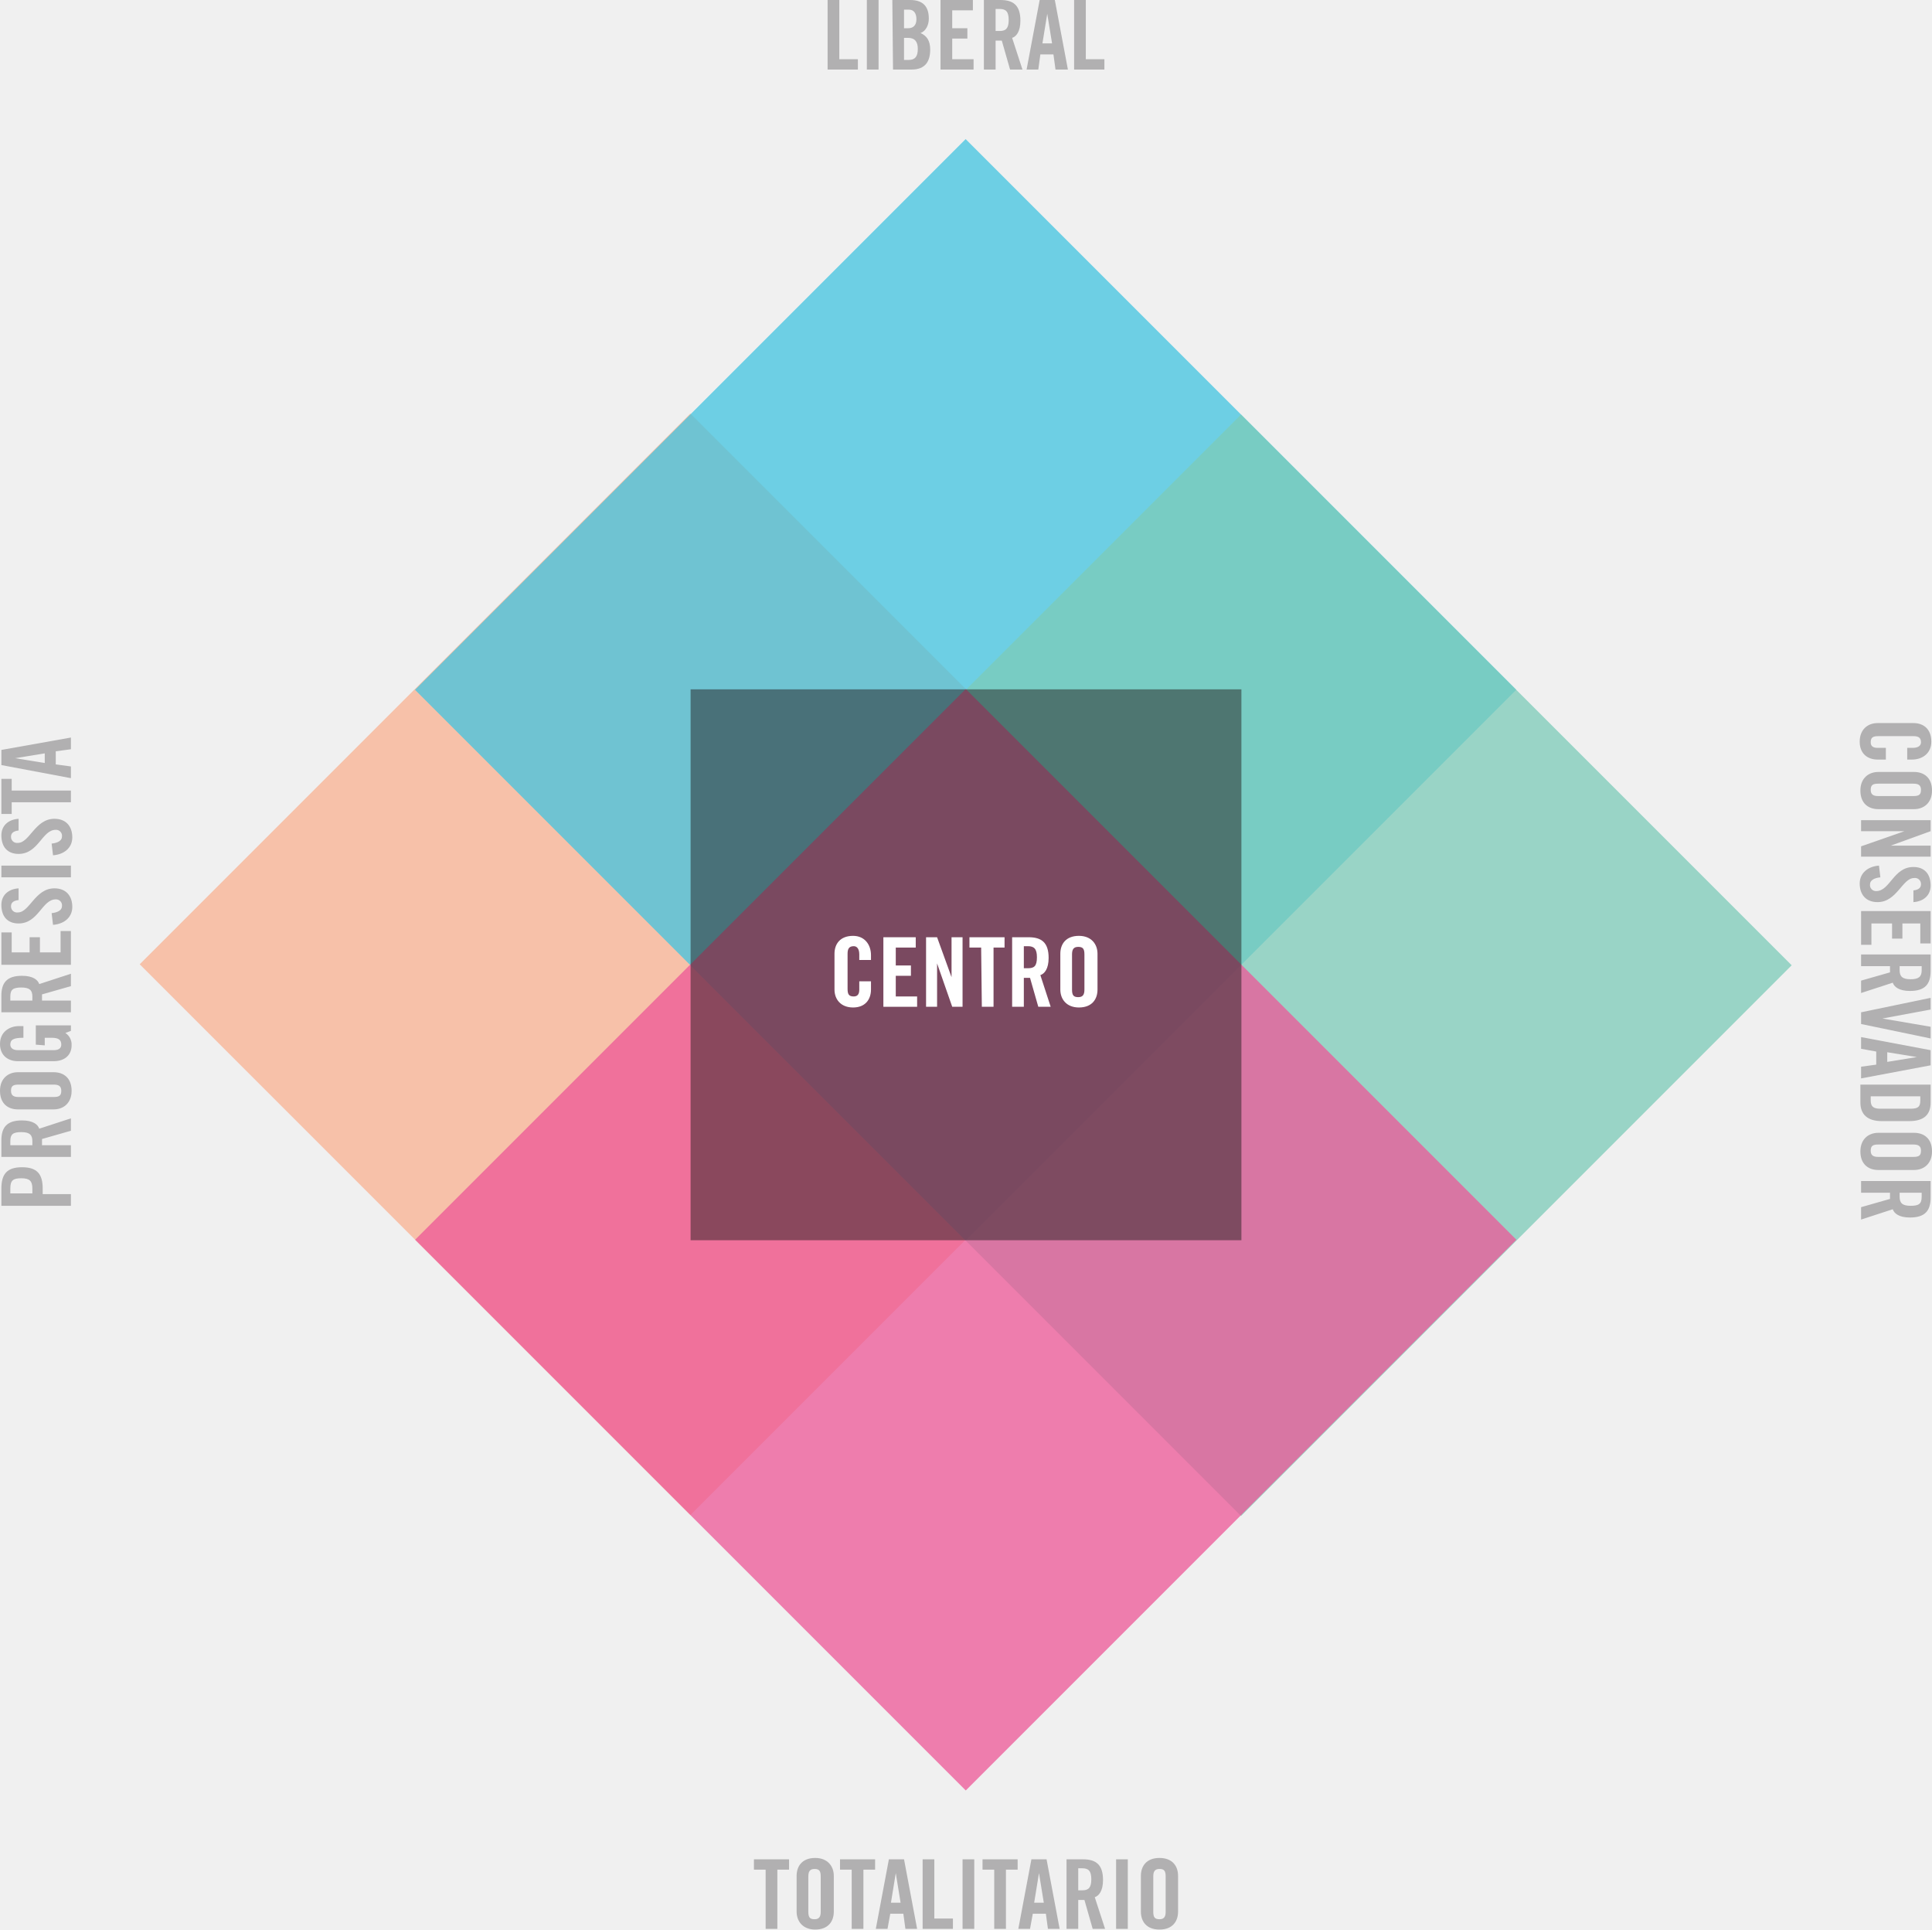
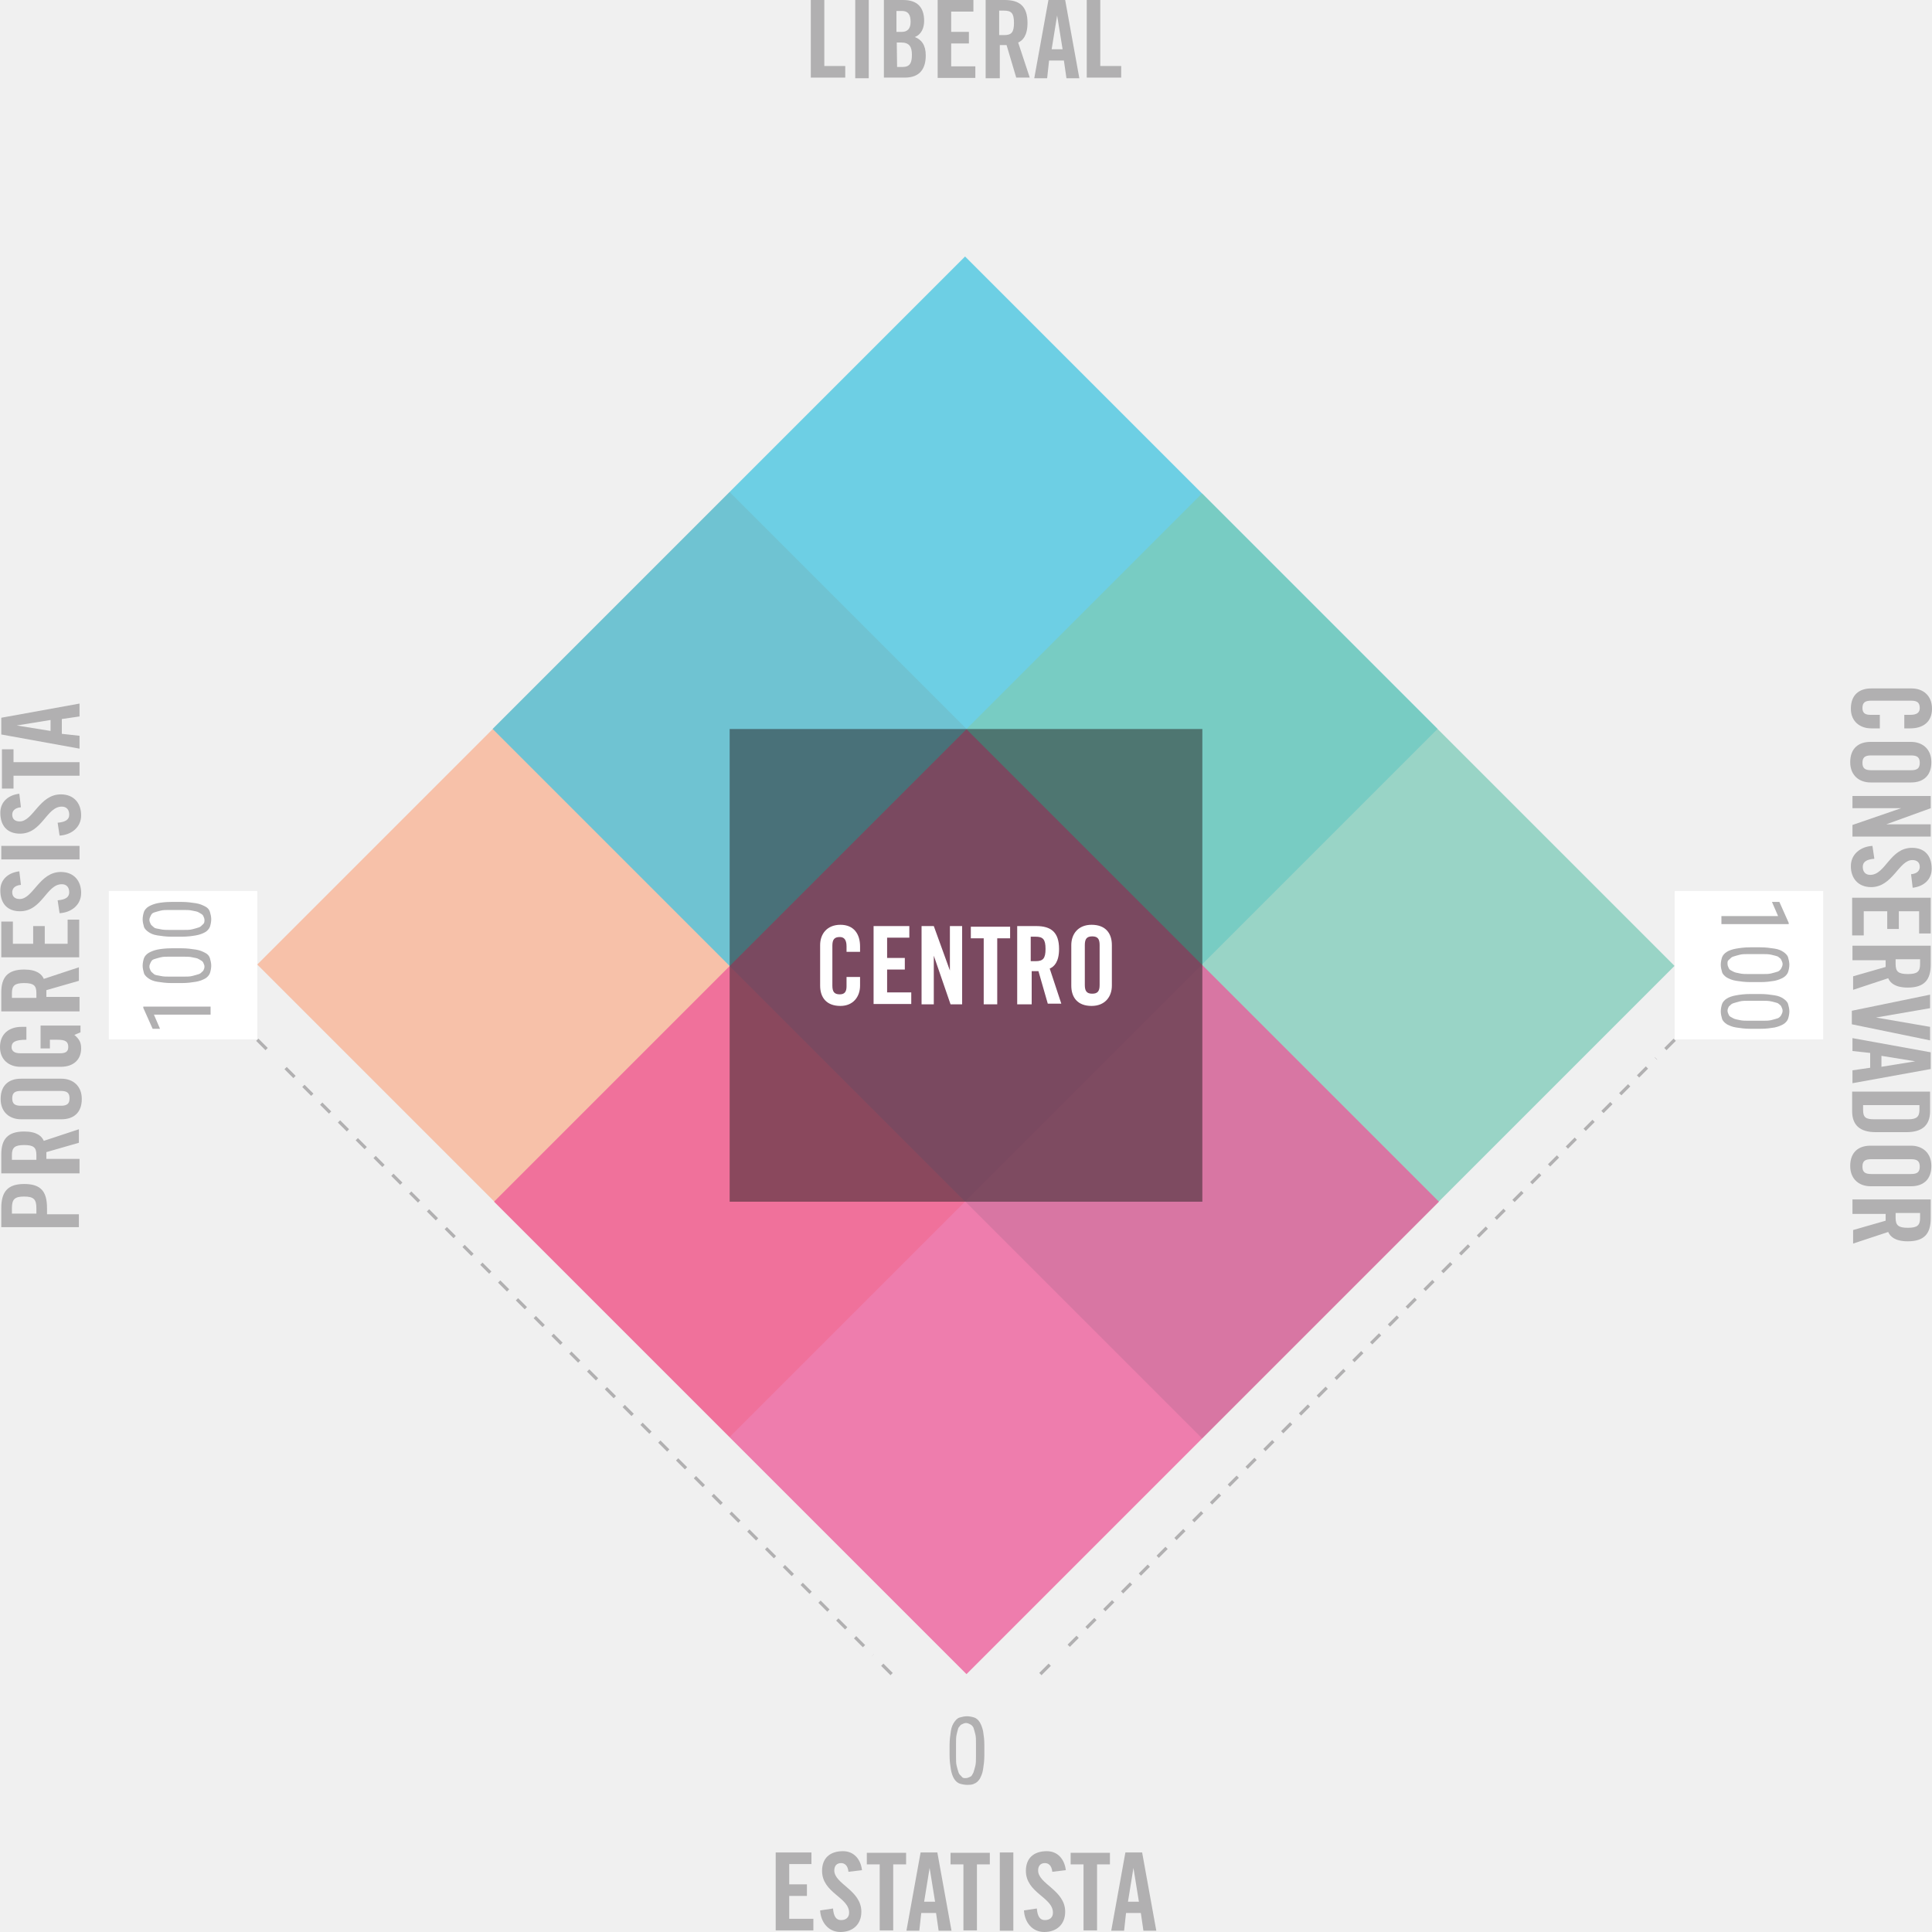
- <svg xmlns="http://www.w3.org/2000/svg" id="4d05862d-1284-4930-aafc-233cd6dfdc8c" data-name="Layer 1" width="600" height="599.145" viewBox="0 0 600 599.145">
-   <rect x="93.478" y="178.928" width="241.837" height="241.837" transform="translate(-149.2282 238.9961) rotate(-45)" style="fill:#f9b192;opacity:0.75;isolation:isolate" />
-   <rect x="178.971" y="93.7" width="241.837" height="241.837" transform="translate(-63.92255 274.4862) rotate(-45)" style="fill:#42c4e0;opacity:0.75;isolation:isolate" />
-   <rect x="264.501" y="179.23" width="241.837" height="241.837" transform="translate(-99.35004 360.0166) rotate(-45)" style="fill:#7ccbb8;opacity:0.75;isolation:isolate" />
-   <rect x="179.008" y="264.458" width="241.837" height="241.837" transform="translate(-184.6558 324.5265) rotate(-45)" style="fill:#ed5797;opacity:0.75;isolation:isolate" />
-   <path d="M257.021,22.024V0.428h3.635V18.817h5.773V22.024h-9.408Z" transform="translate(0 -0.42771)" style="fill:#b1b0b1" />
-   <path d="M269.209,22.024V0.428h3.635V22.024h-3.635Z" transform="translate(0 -0.42771)" style="fill:#b1b0b1" />
-   <path d="M277.12,0.428H282.68c4.063,0,5.773,2.138,5.773,5.773,0,1.924-.855,3.849-2.566,4.49,1.924,0.855,2.994,2.352,2.994,5.132,0,3.635-1.497,6.201-5.773,6.201h-5.773L277.12,0.428h0Zm3.635,8.767h1.283c1.497,0,2.566-.855,2.566-2.78s-0.855-2.994-2.352-2.994h-1.497v5.773Zm0,9.836h1.497c1.924,0,2.78-1.069,2.78-3.421,0-2.138-.855-3.421-2.994-3.421h-1.283v6.843Z" transform="translate(0 -0.42771)" style="fill:#b1b0b1" />
-   <path d="M292.088,22.024V0.428h10.05V3.635h-6.415V9.195h4.704v3.207h-4.704v6.415h6.629V22.024H292.088Z" transform="translate(0 -0.42771)" style="fill:#b1b0b1" />
-   <path d="M309.195,22.024h-3.635V0.428h5.132c4.063,0,6.201,1.711,6.201,6.415,0,3.421-1.283,4.918-2.566,5.346l3.207,9.836h-3.849l-2.566-8.981h-1.924l0,8.981h0Zm0-11.974h1.283c1.924,0,2.78-.855,2.78-3.421s-0.855-3.421-2.78-3.421h-1.283V10.05Z" transform="translate(0 -0.42771)" style="fill:#b1b0b1" />
-   <path d="M322.452,22.024h-3.635L322.88,0.428h4.704l4.063,21.597h-3.849l-0.641-4.704h-4.063Zm1.283-8.125h2.994l-1.497-9.195h0Z" transform="translate(0 -0.42771)" style="fill:#b1b0b1" />
-   <path d="M333.571,22.024V0.428H337.206V18.817h5.773V22.024h-9.408Z" transform="translate(0 -0.42771)" style="fill:#b1b0b1" />
-   <path d="M237.776,580.969H234.141V577.762h10.905v3.207h-3.635v18.389h-3.635l0-18.389h0Z" transform="translate(0 -0.42771)" style="fill:#b1b0b1" />
-   <path d="M247.398,582.894c0-2.994,1.711-5.559,5.773-5.559,3.849,0,5.773,2.566,5.773,5.559v11.119c0,2.994-1.711,5.559-5.773,5.559-3.849,0-5.773-2.566-5.773-5.559V582.894Zm3.635,11.119c0,1.711.428,2.352,1.924,2.352s1.924-.855,1.924-2.352V583.108c0-1.711-.428-2.352-1.924-2.352s-1.924.855-1.924,2.352v10.905Z" transform="translate(0 -0.42771)" style="fill:#b1b0b1" />
-   <path d="M264.505,580.969h-3.635V577.762h10.905v3.207h-3.635v18.389h-3.635l0-18.389h0Z" transform="translate(0 -0.42771)" style="fill:#b1b0b1" />
-   <path d="M275.624,599.359h-3.635L276.051,577.762h4.704l4.063,21.597h-3.635l-0.641-4.704H276.479Zm1.069-8.125h2.994l-1.497-9.195h0Z" transform="translate(0 -0.42771)" style="fill:#b1b0b1" />
-   <path d="M286.529,599.359V577.762H290.164V596.151h5.773v3.207h-9.408Z" transform="translate(0 -0.42771)" style="fill:#b1b0b1" />
-   <path d="M298.931,599.359V577.762H302.566v21.597h-3.635Z" transform="translate(0 -0.42771)" style="fill:#b1b0b1" />
-   <path d="M308.767,580.969h-3.635V577.762h10.905v3.207H312.402v18.389h-3.635l0-18.389h0Z" transform="translate(0 -0.42771)" style="fill:#b1b0b1" />
-   <path d="M319.886,599.359h-3.635l4.063-21.597h4.704l4.063,21.597h-3.635l-0.641-4.704h-4.063Zm1.283-8.125h2.994l-1.497-9.195h0Z" transform="translate(0 -0.42771)" style="fill:#b1b0b1" />
-   <path d="M334.854,599.359h-3.635V577.762h5.132c4.063,0,6.201,1.711,6.201,6.415,0,3.421-1.283,4.918-2.566,5.346l3.207,9.836h-3.849l-2.566-8.981h-1.924l0,8.981h0Zm0-11.974h1.283c1.924,0,2.78-.855,2.78-3.421s-0.855-3.421-2.78-3.421h-1.283v6.842Z" transform="translate(0 -0.42771)" style="fill:#b1b0b1" />
-   <path d="M346.614,599.359V577.762h3.635v21.597h-3.635Z" transform="translate(0 -0.42771)" style="fill:#b1b0b1" />
-   <path d="M354.312,582.894c0-2.994,1.711-5.559,5.773-5.559s5.773,2.566,5.773,5.559v11.119c0,2.994-1.711,5.559-5.773,5.559s-5.773-2.566-5.773-5.559V582.894Zm3.849,11.119c0,1.711.428,2.352,1.924,2.352s1.924-.855,1.924-2.352V583.108c0-1.711-.428-2.352-1.924-2.352s-1.924.855-1.924,2.352v10.905Z" transform="translate(0 -0.42771)" style="fill:#b1b0b1" />
-   <path d="M22.024,374.84H0.428V369.494c0-4.49,1.711-6.629,6.415-6.629s6.415,2.138,6.415,6.629v1.711h8.767v3.635Zm-11.974-3.849V369.494c0-2.352-.855-3.207-3.421-3.207s-3.421.641-3.421,3.207v1.497h6.843Z" transform="translate(0 -0.42771)" style="fill:#b1b0b1" />
-   <path d="M22.024,356.023V359.658H0.428v-5.132c0-4.063,1.711-6.201,6.415-6.201,3.421,0,4.918,1.283,5.346,2.566l9.836-3.207v3.849l-8.981,2.566v1.924l8.981-0h0Zm-11.974,0v-1.283c0-1.924-.855-2.78-3.421-2.78s-3.421.641-3.421,2.78v1.283h6.843Z" transform="translate(0 -0.42771)" style="fill:#b1b0b1" />
-   <path d="M5.56,344.904C2.566,344.904,0,343.193,0,339.13c0-3.849,2.566-5.773,5.56-5.773h11.119c2.994,0,5.56,1.711,5.56,5.773,0,3.849-2.566,5.773-5.56,5.773H5.56Zm11.119-3.849c1.711,0,2.352-.428,2.352-1.924s-0.855-1.924-2.352-1.924H5.773c-1.711,0-2.352.428-2.352,1.924s0.855,1.924,2.352,1.924H16.679Z" transform="translate(0 -0.42771)" style="fill:#b1b0b1" />
-   <path d="M11.119,324.804v-5.987H22.024v1.711l-1.711.641a4.317,4.317,0,0,1,1.924,3.849c0,2.994-2.138,4.918-5.56,4.918H5.56C2.566,329.936,0,328.225,0,324.59s2.78-5.56,5.987-5.56h1.283v3.635c-3.207,0-4.063.641-4.063,2.138,0,0.855.641,1.711,2.352,1.711h11.119c1.283,0,2.352-.428,2.352-1.711,0-1.497-.855-2.138-2.994-2.138H13.899v2.352l-2.78-.214h0Z" transform="translate(0 -0.42771)" style="fill:#b1b0b1" />
-   <path d="M22.024,311.119v3.635H0.428v-5.132c0-4.063,1.711-6.201,6.415-6.201,3.421,0,4.918,1.283,5.346,2.566l9.836-3.207v3.849l-8.981,2.566v1.924l8.981-0h0Zm-11.974,0v-1.283c0-1.924-.855-2.78-3.421-2.78s-3.421.641-3.421,2.78v1.283h6.843Z" transform="translate(0 -0.42771)" style="fill:#b1b0b1" />
-   <path d="M22.024,300H0.428V289.95H3.635v6.201H9.195v-4.704H12.402v4.704h6.415V289.522h3.207V300Z" transform="translate(0 -0.42771)" style="fill:#b1b0b1" />
-   <path d="M5.773,279.9c-1.924.214-2.352,1.069-2.352,1.924a1.862,1.862,0,0,0,2.138,1.924c3.635,0,5.346-7.484,11.333-7.484,3.635,0,5.56,2.352,5.56,5.773s-2.78,5.346-5.987,5.56L16.037,283.963c2.138-.214,3.207-1.069,3.207-2.138a1.862,1.862,0,0,0-1.924-2.138c-4.277,0-5.346,7.484-11.547,7.484-3.421,0-5.346-2.138-5.346-5.773,0-2.994,2.138-4.918,5.346-5.132Z" transform="translate(0 -0.42771)" style="fill:#b1b0b1" />
-   <path d="M22.024,272.844H0.428v-3.635H22.024v3.635Z" transform="translate(0 -0.42771)" style="fill:#b1b0b1" />
-   <path d="M5.773,258.304c-1.924.214-2.352,1.069-2.352,1.924a1.862,1.862,0,0,0,2.138,1.924c3.635,0,5.346-7.484,11.333-7.484,3.635,0,5.56,2.352,5.56,5.773s-2.78,5.346-5.987,5.56l-0.428-3.635c2.138-.214,3.207-1.069,3.207-2.138a1.862,1.862,0,0,0-1.924-2.138c-4.277,0-5.346,7.484-11.547,7.484-3.421,0-5.346-2.138-5.346-5.773,0-2.994,2.138-4.918,5.346-5.132Z" transform="translate(0 -0.42771)" style="fill:#b1b0b1" />
-   <path d="M3.635,249.537v3.635H0.428V242.267H3.635v3.635H22.024v3.635l-18.389-0h0Z" transform="translate(0 -0.42771)" style="fill:#b1b0b1" />
-   <path d="M22.024,238.418v3.635L0.428,237.99V233.286L22.024,229.437v3.635l-4.704.641v4.063Zm-8.125-1.069V234.355l-9.195,1.497h0Z" transform="translate(0 -0.42771)" style="fill:#b1b0b1" />
-   <path d="M592.302,232.644h1.711c1.924,0,2.566-.855,2.566-1.711,0-1.497-.855-1.924-2.352-1.924H583.321c-1.711,0-2.352.428-2.352,1.924,0,1.283.855,1.711,2.138,1.711h2.566v3.635h-2.566c-2.994,0-5.56-1.711-5.56-5.56s2.566-5.773,5.56-5.773h11.119c2.994,0,5.56,1.711,5.56,5.773,0,3.635-2.78,5.56-5.987,5.56H592.302v-3.635Z" transform="translate(0 -0.42771)" style="fill:#b1b0b1" />
-   <path d="M594.44,240.128c2.994,0,5.56,1.711,5.56,5.773,0,3.849-2.566,5.773-5.56,5.773H583.321c-2.994,0-5.56-1.711-5.56-5.773,0-3.849,2.566-5.773,5.56-5.773h11.119Zm-11.119,3.635c-1.711,0-2.352.428-2.352,1.924s0.855,1.924,2.352,1.924h10.905c1.711,0,2.352-.428,2.352-1.924s-0.855-1.924-2.352-1.924H583.321Z" transform="translate(0 -0.42771)" style="fill:#b1b0b1" />
-   <path d="M577.976,255.096h21.597v3.421l-12.402,4.49h12.402v3.421H577.976v-3.207l13.471-4.704H577.976v-3.421Z" transform="translate(0 -0.42771)" style="fill:#b1b0b1" />
-   <path d="M594.227,276.907c1.924-.214,2.352-1.069,2.352-1.924a1.862,1.862,0,0,0-2.138-1.924c-3.635,0-5.346,7.484-11.333,7.484-3.635,0-5.56-2.352-5.56-5.773s2.78-5.346,5.987-5.56l0.428,3.635c-2.138.214-3.207,1.069-3.207,2.138a1.862,1.862,0,0,0,1.924,2.138c4.277,0,5.346-7.484,11.547-7.484,3.421,0,5.346,2.138,5.346,5.773,0,2.994-2.138,4.918-5.346,5.132v-3.635Z" transform="translate(0 -0.42771)" style="fill:#b1b0b1" />
-   <path d="M577.976,283.322h21.597v10.05h-3.207v-6.201h-5.56v4.704H587.598v-4.704h-6.415V293.799h-3.207V283.322Z" transform="translate(0 -0.42771)" style="fill:#b1b0b1" />
-   <path d="M577.976,300.428v-3.635h21.597v5.132c0,4.063-1.711,6.201-6.415,6.201-3.421,0-4.918-1.283-5.346-2.566l-9.836,3.207V304.918l8.981-2.566v-1.924l-8.981 0h0Zm11.974,0v1.283c0,1.924.855,2.78,3.421,2.78s3.421-.855,3.421-2.78v-1.283h-6.843Z" transform="translate(0 -0.42771)" style="fill:#b1b0b1" />
-   <path d="M599.572,319.245v3.635l-21.597-4.49v-3.635l21.597-4.49v3.635l-14.968,2.78h0Z" transform="translate(0 -0.42771)" style="fill:#b1b0b1" />
-   <path d="M577.976,326.087v-3.635l21.597,4.063v4.704l-21.597,4.063v-3.635L582.68,331.005v-4.063Zm8.125,1.069v2.994l9.195-1.497h0Z" transform="translate(0 -0.42771)" style="fill:#b1b0b1" />
-   <path d="M599.572,337.206v5.56c0,3.849-2.138,5.773-6.629,5.773h-8.553c-4.49,0-6.629-2.138-6.629-5.773V337.206h21.81Zm-18.603,3.635v1.283c0,1.924.855,2.566,2.994,2.566h9.408c2.352,0,2.994-.641,2.994-2.566v-1.283H580.969Z" transform="translate(0 -0.42771)" style="fill:#b1b0b1" />
-   <path d="M594.44,352.174c2.994,0,5.56,1.711,5.56,5.773,0,3.849-2.566,5.773-5.56,5.773H583.321c-2.994,0-5.56-1.711-5.56-5.773,0-3.849,2.566-5.773,5.56-5.773h11.119ZM583.321,355.809c-1.711,0-2.352.428-2.352,1.924s0.855,1.924,2.352,1.924h10.905c1.711,0,2.352-.428,2.352-1.924s-0.855-1.924-2.352-1.924H583.321Z" transform="translate(0 -0.42771)" style="fill:#b1b0b1" />
-   <path d="M577.976,370.777v-3.635h21.597v5.132c0,4.063-1.711,6.201-6.415,6.201-3.421,0-4.918-1.283-5.346-2.566l-9.836,3.207v-3.849l8.981-2.566v-1.924h-8.981Zm11.974,0v1.283c0,1.924.855,2.78,3.421,2.78s3.421-.641,3.421-2.78v-1.283h-6.843Z" transform="translate(0 -0.42771)" style="fill:#b1b0b1" />
-   <rect x="214.469" y="214.041" width="171.062" height="171.062" style="fill:#231f20;opacity:0.5;isolation:isolate" />
-   <path d="M266.857,298.503v-1.711c0-1.924-.855-2.566-1.711-2.566-1.497,0-1.924.855-1.924,2.352V307.484c0,1.711.428,2.352,1.924,2.352,1.283,0,1.711-.855,1.711-2.138v-2.566h3.635v2.566c0,2.994-1.711,5.56-5.56,5.56s-5.773-2.566-5.773-5.56V296.579c0-2.994,1.711-5.56,5.773-5.56,3.635,0,5.56,2.78,5.56,5.987v1.497h-3.635Z" transform="translate(0 -0.42771)" style="fill:#fff" />
-   <path d="M274.341,313.044V291.447h10.05v3.207h-6.201v5.56h4.704v3.207h-4.704v6.415h6.629v3.207H274.341Z" transform="translate(0 -0.42771)" style="fill:#fff" />
-   <path d="M287.598,313.044V291.447h3.421l4.49,12.402h0v-12.402h3.421v21.597h-3.207l-4.704-13.471h0v13.471H287.598Z" transform="translate(0 -0.42771)" style="fill:#fff" />
-   <path d="M304.704,294.654h-3.635v-3.207h10.905v3.207H308.553v18.389H304.918l-0.214-18.389h0Z" transform="translate(0 -0.42771)" style="fill:#fff" />
-   <path d="M317.962,313.044H314.326V291.447h5.132c4.063,0,6.201,1.711,6.201,6.415,0,3.421-1.283,4.918-2.566,5.346l3.207,9.836h-3.849l-2.566-8.981h-1.924l0,8.981h0Zm0-11.974h1.283c1.924,0,2.78-.641,2.78-3.421,0-2.566-.855-3.421-2.78-3.421h-1.283v6.843Z" transform="translate(0 -0.42771)" style="fill:#fff" />
-   <path d="M329.294,296.579c0-2.994,1.711-5.56,5.773-5.56,3.849,0,5.773,2.566,5.773,5.56v11.119c0,2.994-1.711,5.56-5.773,5.56-3.849,0-5.773-2.566-5.773-5.56V296.579Zm3.635,11.119c0,1.711.428,2.352,1.924,2.352s1.924-.855,1.924-2.352V296.793c0-1.711-.428-2.352-1.924-2.352s-1.924.855-1.924,2.352v10.905Z" transform="translate(0 -0.42771)" style="fill:#fff" />
+ <svg xmlns="http://www.w3.org/2000/svg" version="1.1" id="Layer_1" x="0px" y="0px" viewBox="0 0 600 600" style="enable-background:new 0 0 600 600;" xml:space="preserve">
+   <style type="text/css">
+ 	.st0{opacity:0.75;fill:#F9B192;enable-background:new    ;}
+ 	.st1{opacity:0.75;fill:#42C4E0;enable-background:new    ;}
+ 	.st2{opacity:0.75;fill:#7CCBB8;enable-background:new    ;}
+ 	.st3{opacity:0.75;fill:#ED5797;enable-background:new    ;}
+ 	.st4{opacity:0.5;fill:#231F20;enable-background:new    ;}
+ 	.st5{fill:#B1B0B1;}
+ 	.st6{fill:#FFFFFF;}
+ 	.st7{fill:none;}
+ 	.st8{fill:none;stroke:#B1B0B1;stroke-miterlimit:10;}
+ 	.st9{fill:none;stroke:#B1B0B1;stroke-miterlimit:10;stroke-dasharray:3.907,3.907;}
+ 	.st10{fill:none;stroke:#B1B0B1;stroke-miterlimit:10;stroke-dasharray:3.907,3.907;}
+ </style>
+   <g>
+     <g>
+       <rect x="122.9" y="195.8" transform="matrix(0.7071 -0.7071 0.7071 0.7071 -145.4574 247.9926)" class="st0" width="207.5" height="207.5" />
+       <rect x="196" y="122.6" transform="matrix(0.7071 -0.7071 0.7071 0.7071 -72.2925 278.2854)" class="st1" width="207.5" height="207.5" />
+       <rect x="269.6" y="196.2" transform="matrix(0.7071 -0.7071 0.7071 0.7071 -102.7783 351.8696)" class="st2" width="207.5" height="207.5" />
+       <rect x="196.4" y="269.4" transform="matrix(0.7071 -0.7071 0.7071 0.7071 -175.9431 321.5768)" class="st3" width="207.5" height="207.5" />
+     </g>
+     <rect x="226.6" y="226.4" class="st4" width="146.8" height="146.8" />
+     <g>
+       <path class="st5" d="M251.8,24.3V0h4.2v20.5h6.5v3.6h-10.7V24.3z" />
+       <path class="st5" d="M265.6,24.3V0h4.2v24.3H265.6z" />
+       <path class="st5" d="M274.4,0h6.1c4.4,0,6.5,2.3,6.5,6.5c0,2.1-0.8,4.2-2.9,5c2.1,0.8,3.4,2.5,3.4,5.7c0,4-1.7,6.9-6.5,6.9h-6.5V0    z M278.6,9.9h1.5c1.7,0,2.7-1,2.7-3.1c0-2.3-0.8-3.4-2.7-3.4h-1.7v6.5H278.6z M278.6,20.8h1.7c2.3,0,2.9-1.3,2.9-3.8    c0-2.5-0.8-3.8-3.4-3.8h-1.3L278.6,20.8L278.6,20.8z" />
+       <path class="st5" d="M291.2,24.3V0h11.1v3.6h-6.9v6.3h5.5v3.6h-5.5v7.1h7.5v3.6h-11.7V24.3z" />
+       <path class="st5" d="M310.3,24.3h-4.2V0h5.9c4.6,0,7.1,1.9,7.1,7.1c0,4-1.5,5.5-2.9,6.1l3.6,10.9h-4.2L312.6,14    c-0.6,0-1.5,0-2.1,0v10.3H310.3z M310.3,10.9h1.5c2.3,0,3.1-0.8,3.1-3.8s-0.8-3.8-3.1-3.8h-1.5V10.9z" />
+       <path class="st5" d="M325.2,24.3h-4L325.6,0h5.2l4.4,24.3h-4l-0.8-5.5h-4.6L325.2,24.3z M326.6,15.3h3.4l-1.7-10.5l0,0L326.6,15.3    z" />
+       <path class="st5" d="M337.5,24.3V0h4.2v20.5h6.5v3.6h-10.7V24.3z" />
+     </g>
+     <g>
+       <path class="st5" d="M591.4,222h1.9c2.1,0,2.9-0.8,2.9-2.1c0-1.7-0.8-2.3-2.7-2.3h-12.4c-1.9,0-2.7,0.6-2.7,2.3    c0,1.5,0.8,2.1,2.5,2.1h2.9v4.2h-2.7c-3.4,0-6.3-2.1-6.3-6.1c0-4.4,2.7-6.3,6.3-6.3h12.6c3.4,0,6.3,2.1,6.3,6.3s-2.9,6.1-6.7,6.1    h-1.9V222z" />
+       <path class="st5" d="M593.5,230.4c3.4,0,6.3,2.1,6.3,6.3c0,4.4-2.7,6.3-6.3,6.3h-12.6c-3.4,0-6.3-2.1-6.3-6.3    c0-4.4,2.7-6.3,6.3-6.3H593.5z M581.1,234.6c-1.9,0-2.7,0.6-2.7,2.3c0,1.7,0.8,2.3,2.7,2.3h12.4c1.9,0,2.7-0.6,2.7-2.3    c0-1.7-0.8-2.3-2.7-2.3H581.1z" />
+       <path class="st5" d="M575.3,247.2h24.3v3.8l-13.8,5l0,0h13.8v3.8h-24.3v-3.6l15.1-5.2l0,0h-15.1V247.2z" />
+       <path class="st5" d="M593.5,271.5c2.1-0.2,2.7-1.3,2.7-2.3c0-1.3-0.8-2.1-2.3-2.1c-4.2,0-6.1,8.4-12.8,8.4c-4,0-6.3-2.7-6.3-6.5    c0-3.8,3.1-6.1,6.7-6.3l0.6,4c-2.5,0.2-3.6,1-3.6,2.5s0.8,2.5,2.3,2.5c4.8,0,6.1-8.4,13-8.4c3.8,0,6.1,2.3,6.1,6.5    c0,3.4-2.5,5.5-5.9,5.9L593.5,271.5z" />
+       <path class="st5" d="M575.3,278.8h24.3v11.1H596V283h-6.3v5.5h-3.6V283h-7.3v7.5h-3.6V278.8z" />
+       <path class="st5" d="M575.3,297.9v-4.2h24.3v5.9c0,4.6-1.9,7.1-7.1,7.1c-4,0-5.5-1.5-6.1-2.9l-10.9,3.6v-4.2l10.1-2.9    c0-0.6,0-1.5,0-2.1h-10.3V297.9z M588.7,297.9v1.5c0,2.3,0.8,3.1,3.8,3.1s3.8-0.8,3.8-3.1v-1.5H588.7z" />
+       <path class="st5" d="M599.4,318.9v4.2l-24.3-5v-4.2l24.3-5v4.2l-16.8,2.9l0,0L599.4,318.9z" />
+       <path class="st5" d="M575.3,326.4v-4l24.3,4.4v5.2l-24.3,4.4v-4l5.5-0.8V327L575.3,326.4z M584.3,327.9v3.4l10.5-1.7l0,0    L584.3,327.9z" />
+       <path class="st5" d="M599.4,339v6.1c0,4.2-2.3,6.5-7.3,6.5h-9.6c-5,0-7.3-2.3-7.3-6.5V339H599.4z M578.6,343.2v1.5    c0,2.3,0.8,2.9,3.4,2.9h10.7c2.5,0,3.4-0.8,3.4-2.9v-1.5H578.6z" />
+       <path class="st5" d="M593.5,355.8c3.4,0,6.3,2.1,6.3,6.3c0,4.4-2.7,6.3-6.3,6.3h-12.6c-3.4,0-6.3-2.1-6.3-6.3    c0-4.4,2.7-6.3,6.3-6.3H593.5z M581.1,360c-1.9,0-2.7,0.6-2.7,2.3c0,1.7,0.8,2.3,2.7,2.3h12.4c1.9,0,2.7-0.6,2.7-2.3    c0-1.7-0.8-2.3-2.7-2.3H581.1z" />
+       <path class="st5" d="M575.3,376.7v-4.2h24.3v5.9c0,4.6-1.9,7.1-7.1,7.1c-4,0-5.5-1.5-6.1-2.9l-10.9,3.6V382l10.1-2.9    c0-0.6,0-1.5,0-2.1h-10.3V376.7z M588.7,376.7v1.5c0,2.3,0.8,3.1,3.8,3.1s3.8-0.8,3.8-3.1v-1.5H588.7z" />
+     </g>
+     <g>
+       <path class="st5" d="M24.7,381.1H0.4v-5.9c0-5,1.9-7.5,7.1-7.5s7.1,2.3,7.1,7.5v1.9h9.9v4H24.7z M11.3,376.9v-1.7    c0-2.7-0.8-3.6-3.8-3.6c-2.9,0-3.8,0.8-3.8,3.6v1.7H11.3z" />
+       <path class="st5" d="M24.7,360.2v4.2H0.4v-5.9c0-4.6,1.9-7.1,7.1-7.1c4,0,5.5,1.5,6.1,2.9l10.9-3.6v4.2l-10.1,2.9    c0,0.6,0,1.5,0,2.1h10.3V360.2z M11.3,360.2v-1.5c0-2.3-0.8-3.1-3.8-3.1c-2.9,0-3.8,0.8-3.8,3.1v1.5H11.3z" />
+       <path class="st5" d="M6.5,347.6c-3.4,0-6.3-2.1-6.3-6.3c0-4.4,2.7-6.3,6.3-6.3h12.6c3.4,0,6.3,2.1,6.3,6.3c0,4.4-2.7,6.3-6.3,6.3    H6.5z M18.9,343.4c1.9,0,2.7-0.6,2.7-2.3c0-1.7-0.8-2.3-2.7-2.3H6.5c-1.9,0-2.7,0.6-2.7,2.3c0,1.7,0.8,2.3,2.7,2.3H18.9z" />
+       <path class="st5" d="M12.6,325.2v-6.7h12.4v2.1l-1.9,0.8c1.5,1.3,2.1,2.3,2.1,4.2c0,3.4-2.3,5.7-6.3,5.7H6.3    c-3.4,0-6.3-2.1-6.3-6.1c0-4.2,2.9-6.3,6.7-6.3h1.5v4c-3.6,0-4.6,0.8-4.6,2.3c0,1,0.6,1.9,2.7,1.9h12.4c1.5,0,2.5-0.4,2.5-1.9    c0-1.7-0.8-2.3-3.4-2.3h-2.3v2.7h-2.9V325.2z" />
+       <path class="st5" d="M24.7,309.9v4.2H0.4v-5.9c0-4.6,1.9-7.1,7.1-7.1c4,0,5.5,1.5,6.1,2.9l10.9-3.6v4.2l-10.1,2.9    c0,0.6,0,1.5,0,2.1h10.3V309.9z M11.3,309.9v-1.5c0-2.3-0.8-3.1-3.8-3.1c-2.9,0-3.8,0.8-3.8,3.1v1.5H11.3z" />
+       <path class="st5" d="M24.7,297.3H0.4v-11.1H4v6.9h6.3v-5.5h3.6v5.5H21v-7.5h3.6v11.7H24.7z" />
+       <path class="st5" d="M6.5,274.8c-2.1,0.2-2.7,1.3-2.7,2.3c0,1.3,0.8,2.1,2.3,2.1c4.2,0,6.1-8.4,12.8-8.4c4,0,6.3,2.7,6.3,6.5    c0,3.8-3.1,6.1-6.7,6.3l-0.6-4c2.5-0.2,3.6-1,3.6-2.5s-0.8-2.5-2.3-2.5c-4.8,0-6.1,8.4-13,8.4c-3.8,0-6.1-2.3-6.1-6.5    c0-3.4,2.5-5.5,5.9-5.9L6.5,274.8z" />
+       <path class="st5" d="M24.7,266.9H0.4v-4.2h24.3V266.9z" />
+       <path class="st5" d="M6.5,250.7c-2.1,0.2-2.7,1.3-2.7,2.3c0,1.3,0.8,2.1,2.3,2.1c4.2,0,6.1-8.4,12.8-8.4c4,0,6.3,2.7,6.3,6.5    c0,3.8-3.1,6.1-6.7,6.3l-0.6-4c2.5-0.2,3.6-1,3.6-2.5s-0.8-2.5-2.3-2.5c-4.8,0-6.1,8.4-13,8.4c-3.8,0-6.1-2.3-6.1-6.5    c0-3.4,2.5-5.5,5.9-5.9L6.5,250.7z" />
+       <path class="st5" d="M4.2,240.9v4H0.6v-12.2h3.6v4h20.5v4.2H4.2z" />
+       <path class="st5" d="M24.7,228.5v4l-24.3-4.4v-5.2l24.3-4.4v4l-5.5,0.8v4.6L24.7,228.5z M15.7,227v-3.4l-10.5,1.7l0,0L15.7,227z" />
+     </g>
+     <g>
+       <path class="st5" d="M240.9,599.6v-24.3H252v3.6h-6.9v6.3h5.5v3.6h-5.5v7.1h7.5v3.6h-11.7V599.6z" />
+       <path class="st5" d="M263.5,581.3c-0.2-2.1-1.3-2.7-2.3-2.7c-1.3,0-2.1,0.8-2.1,2.3c0,4.2,8.4,6.1,8.4,12.8c0,4-2.7,6.3-6.5,6.3    c-3.8,0-6.1-3.1-6.3-6.7l4-0.6c0.2,2.5,1,3.6,2.5,3.6s2.5-0.8,2.5-2.3c0-4.8-8.4-6.1-8.4-13c0-3.8,2.3-6.1,6.5-6.1    c3.4,0,5.5,2.5,5.9,5.9L263.5,581.3z" />
+       <path class="st5" d="M273.2,579h-4v-3.6h12.2v3.6h-4v20.5h-4.2V579z" />
+       <path class="st5" d="M285.5,599.6h-4l4.4-24.3h5.2l4.4,24.3h-4l-0.8-5.5h-4.6L285.5,599.6z M287,590.6h3.4l-1.7-10.5l0,0    L287,590.6z" />
+       <path class="st5" d="M299.2,579h-4v-3.6h12.2v3.6h-4v20.5h-4.2V579z" />
+       <path class="st5" d="M310.5,599.6v-24.3h4.2v24.3H310.5z" />
+       <path class="st5" d="M326.8,581.3c-0.2-2.1-1.3-2.7-2.3-2.7c-1.3,0-2.1,0.8-2.1,2.3c0,4.2,8.4,6.1,8.4,12.8c0,4-2.7,6.3-6.5,6.3    c-3.8,0-6.1-3.1-6.3-6.7l4-0.6c0.2,2.5,1,3.6,2.5,3.6s2.5-0.8,2.5-2.3c0-4.8-8.4-6.1-8.4-13c0-3.8,2.3-6.1,6.5-6.1    c3.4,0,5.5,2.5,5.9,5.9L326.8,581.3z" />
+       <path class="st5" d="M336.5,579h-4v-3.6h12.2v3.6h-4v20.5h-4.2V579z" />
+       <path class="st5" d="M349.1,599.6h-4l4.4-24.3h5.2l4.4,24.3h-4l-0.8-5.5h-4.6L349.1,599.6z M350.3,590.6h3.4l-1.7-10.5l0,0    L350.3,590.6z" />
+     </g>
+     <g>
+       <path class="st5" d="M305.7,545.1c0,1.7-0.2,3.1-0.4,4.4s-0.6,2.1-1,2.9c-0.4,0.6-1,1.3-1.7,1.5c-0.6,0.4-1.5,0.4-2.3,0.4    s-1.7-0.2-2.3-0.4s-1.3-0.8-1.7-1.5c-0.4-0.6-0.8-1.7-1-2.9c-0.2-1.3-0.4-2.5-0.4-4.4v-3.1c0-1.7,0.2-3.1,0.4-4.4s0.6-2.1,1-2.7    s1-1.3,1.7-1.5s1.5-0.4,2.3-0.4s1.7,0.2,2.3,0.4c0.6,0.2,1.3,0.8,1.7,1.5s0.8,1.7,1,2.7c0.2,1.3,0.4,2.5,0.4,4.4V545.1z     M303.1,541.5c0-1.3,0-2.1-0.2-2.9s-0.4-1.5-0.6-2.1c-0.2-0.4-0.6-0.8-1-1s-0.8-0.4-1.3-0.4s-0.8,0.2-1.3,0.4s-0.6,0.6-1,1    c-0.2,0.4-0.4,1.3-0.6,2.1s-0.2,1.9-0.2,2.9v4c0,1.3,0,2.1,0.2,2.9s0.4,1.5,0.6,2.1s0.6,0.8,1,1.3s0.8,0.4,1.3,0.4    s0.8-0.2,1.3-0.4s0.6-0.6,1-1.3c0.2-0.6,0.4-1.3,0.6-2.1c0.2-0.8,0.2-1.9,0.2-2.9V541.5z" />
+     </g>
+     <rect x="520.1" y="276.7" class="st6" width="46.1" height="46.1" />
+     <g>
+       <path class="st5" d="M534.6,287v-2.5h17.6l-1.9-4.4h2.3l2.9,6.5v0.4H534.6z" />
+       <path class="st5" d="M543.6,305c-1.7,0-3.1-0.2-4.4-0.4s-2.1-0.6-2.9-1c-0.6-0.4-1.3-1-1.5-1.7s-0.4-1.5-0.4-2.3s0.2-1.7,0.4-2.3    s0.8-1.3,1.5-1.7c0.6-0.4,1.7-0.8,2.9-1s2.5-0.4,4.4-0.4h3.1c1.7,0,3.1,0.2,4.4,0.4s2.1,0.6,2.7,1s1.3,1,1.5,1.7s0.4,1.5,0.4,2.3    s-0.2,1.7-0.4,2.3s-0.8,1.3-1.5,1.7s-1.7,0.8-2.7,1c-1.3,0.2-2.5,0.4-4.4,0.4H543.6z M547.2,302.5c1.3,0,2.1,0,2.9-0.2    s1.5-0.4,2.1-0.6c0.4-0.2,0.8-0.6,1-1s0.4-0.8,0.4-1.3s-0.2-0.8-0.4-1.3s-0.6-0.6-1-1c-0.4-0.2-1.3-0.4-2.1-0.6s-1.9-0.2-2.9-0.2    h-4c-1.3,0-2.1,0-2.9,0.2s-1.5,0.4-2.1,0.6s-0.8,0.6-1.3,1s-0.4,0.8-0.4,1.3s0.2,0.8,0.4,1.3s0.6,0.6,1.3,1s1.3,0.4,2.1,0.6    c0.8,0.2,1.9,0.2,2.9,0.2H547.2z" />
+       <path class="st5" d="M543.6,319.5c-1.7,0-3.1-0.2-4.4-0.4s-2.1-0.6-2.9-1c-0.6-0.4-1.3-1-1.5-1.7s-0.4-1.5-0.4-2.3    s0.2-1.7,0.4-2.3s0.8-1.3,1.5-1.7c0.6-0.4,1.7-0.8,2.9-1s2.5-0.4,4.4-0.4h3.1c1.7,0,3.1,0.2,4.4,0.4s2.1,0.6,2.7,1s1.3,1,1.5,1.7    s0.4,1.5,0.4,2.3s-0.2,1.7-0.4,2.3s-0.8,1.3-1.5,1.7s-1.7,0.8-2.7,1c-1.3,0.2-2.5,0.4-4.4,0.4H543.6z M547.2,317    c1.3,0,2.1,0,2.9-0.2s1.5-0.4,2.1-0.6c0.4-0.2,0.8-0.6,1-1s0.4-0.8,0.4-1.3s-0.2-0.8-0.4-1.3s-0.6-0.6-1-1    c-0.4-0.2-1.3-0.4-2.1-0.6s-1.9-0.2-2.9-0.2h-4c-1.3,0-2.1,0-2.9,0.2s-1.5,0.4-2.1,0.6s-0.8,0.6-1.3,1c-0.2,0.4-0.4,0.8-0.4,1.3    s0.2,0.8,0.4,1.3s0.6,0.6,1.3,1s1.3,0.4,2.1,0.6c0.8,0.2,1.9,0.2,2.9,0.2H547.2z" />
+     </g>
+     <rect x="33.8" y="276.7" class="st6" width="46.1" height="46.1" />
+     <g>
+       <path class="st5" d="M65.4,312.6v2.5H47.8l1.9,4.4h-2.3l-2.9-6.5v-0.4H65.4z" />
+       <path class="st5" d="M56.4,294.5c1.7,0,3.1,0.2,4.4,0.4s2.1,0.6,2.9,1s1.3,1,1.5,1.7s0.4,1.5,0.4,2.3s-0.2,1.7-0.4,2.3    s-0.8,1.3-1.5,1.7s-1.7,0.8-2.9,1c-1.3,0.2-2.5,0.4-4.4,0.4h-3.1c-1.7,0-3.1-0.2-4.4-0.4s-2.1-0.6-2.7-1s-1.3-1-1.5-1.7    s-0.4-1.5-0.4-2.3s0.2-1.7,0.4-2.3s0.8-1.3,1.5-1.7s1.7-0.8,2.7-1s2.5-0.4,4.4-0.4H56.4z M52.8,297.1c-1.3,0-2.1,0-2.9,0.2    s-1.5,0.4-2.1,0.6s-0.8,0.6-1,1c-0.2,0.4-0.4,0.8-0.4,1.3s0.2,0.8,0.4,1.3c0.2,0.4,0.6,0.6,1,1s1.3,0.4,2.1,0.6s1.9,0.2,2.9,0.2h4    c1.3,0,2.1,0,2.9-0.2c0.8-0.2,1.5-0.4,2.1-0.6c0.6-0.2,0.8-0.6,1.3-1c0.2-0.4,0.4-0.8,0.4-1.3s-0.2-0.8-0.4-1.3    c-0.2-0.4-0.6-0.6-1.3-1c-0.6-0.4-1.3-0.4-2.1-0.6c-0.8-0.2-1.9-0.2-2.9-0.2H52.8z" />
+       <path class="st5" d="M56.4,280.1c1.7,0,3.1,0.2,4.4,0.4s2.1,0.6,2.9,1s1.3,1,1.5,1.7s0.4,1.5,0.4,2.3s-0.2,1.7-0.4,2.3    s-0.8,1.3-1.5,1.7s-1.7,0.8-2.9,1s-2.5,0.4-4.4,0.4h-3.1c-1.7,0-3.1-0.2-4.4-0.4s-2.1-0.6-2.7-1s-1.3-1-1.5-1.7s-0.4-1.5-0.4-2.3    s0.2-1.7,0.4-2.3s0.8-1.3,1.5-1.7s1.7-0.8,2.7-1s2.5-0.4,4.4-0.4H56.4z M52.8,282.6c-1.3,0-2.1,0-2.9,0.2s-1.5,0.4-2.1,0.6    s-0.8,0.6-1,1c-0.2,0.4-0.4,0.8-0.4,1.3s0.2,0.8,0.4,1.3c0.2,0.4,0.6,0.6,1,1s1.3,0.4,2.1,0.6s1.9,0.2,2.9,0.2h4    c1.3,0,2.1,0,2.9-0.2c0.8-0.2,1.5-0.4,2.1-0.6c0.6-0.2,0.8-0.6,1.3-1c0.4-0.4,0.4-0.8,0.4-1.3s-0.2-0.8-0.4-1.3    c-0.2-0.4-0.6-0.6-1.3-1c-0.6-0.4-1.3-0.4-2.1-0.6c-0.8-0.2-1.9-0.2-2.9-0.2H52.8z" />
+     </g>
+     <g>
+       <path class="st7" d="M300,56.6" />
+     </g>
+     <g>
+       <g>
+         <g>
+           <line class="st8" x1="323.1" y1="519.9" x2="326" y2="517" />
+           <line class="st9" x1="331.9" y1="511.1" x2="514.3" y2="328.7" />
+           <line class="st8" x1="517.2" y1="325.8" x2="520.1" y2="322.9" />
+         </g>
+       </g>
+       <g>
+         <g>
+           <line class="st8" x1="79.9" y1="322.9" x2="82.8" y2="325.8" />
+           <line class="st10" x1="88.7" y1="331.7" x2="271.1" y2="514" />
+           <line class="st8" x1="274" y1="517" x2="276.9" y2="519.9" />
+         </g>
+       </g>
+     </g>
+     <g>
+       <path class="st6" d="M262.9,295.8v-1.9c0-2.1-0.8-2.9-2.1-2.9c-1.7,0-2.3,0.8-2.3,2.7v12.4c0,1.9,0.6,2.7,2.3,2.7    c1.5,0,2.1-0.8,2.1-2.5v-2.9h4.2v2.7c0,3.4-2.1,6.3-6.1,6.3c-4.4,0-6.3-2.7-6.3-6.3v-12.6c0-3.4,2.1-6.3,6.3-6.3s6.1,2.9,6.1,6.7    v1.7h-4.2V295.8z" />
+       <path class="st6" d="M271.3,311.9v-24.3h11.1v3.6h-6.9v6.3h5.5v3.6h-5.5v7.1h7.5v3.6h-11.7V311.9z" />
+       <path class="st6" d="M286.2,311.9v-24.3h3.8l5,13.8l0,0v-13.8h3.8v24.3h-3.6l-5.2-15.1l0,0v15.1H286.2z" />
+       <path class="st6" d="M305.5,291.4h-4v-3.6h12.2v3.6h-4v20.5h-4.2V291.4z" />
+       <path class="st6" d="M320.1,311.9h-4.2v-24.3h5.9c4.6,0,7.1,1.9,7.1,7.1c0,4-1.5,5.5-2.9,6.1l3.6,10.9h-4.2l-2.9-10.1    c-0.6,0-1.5,0-2.1,0v10.3H320.1z M320.1,298.5h1.5c2.3,0,3.1-0.8,3.1-3.8s-0.8-3.8-3.1-3.8h-1.5V298.5z" />
+       <path class="st6" d="M332.7,293.5c0-3.4,2.1-6.3,6.3-6.3c4.4,0,6.3,2.7,6.3,6.3v12.6c0,3.4-2.1,6.3-6.3,6.3    c-4.4,0-6.3-2.7-6.3-6.3V293.5z M336.9,305.9c0,1.9,0.6,2.7,2.3,2.7c1.7,0,2.3-0.8,2.3-2.7v-12.4c0-1.9-0.6-2.7-2.3-2.7    c-1.7,0-2.3,0.8-2.3,2.7V305.9z" />
+     </g>
+   </g>
</svg>
